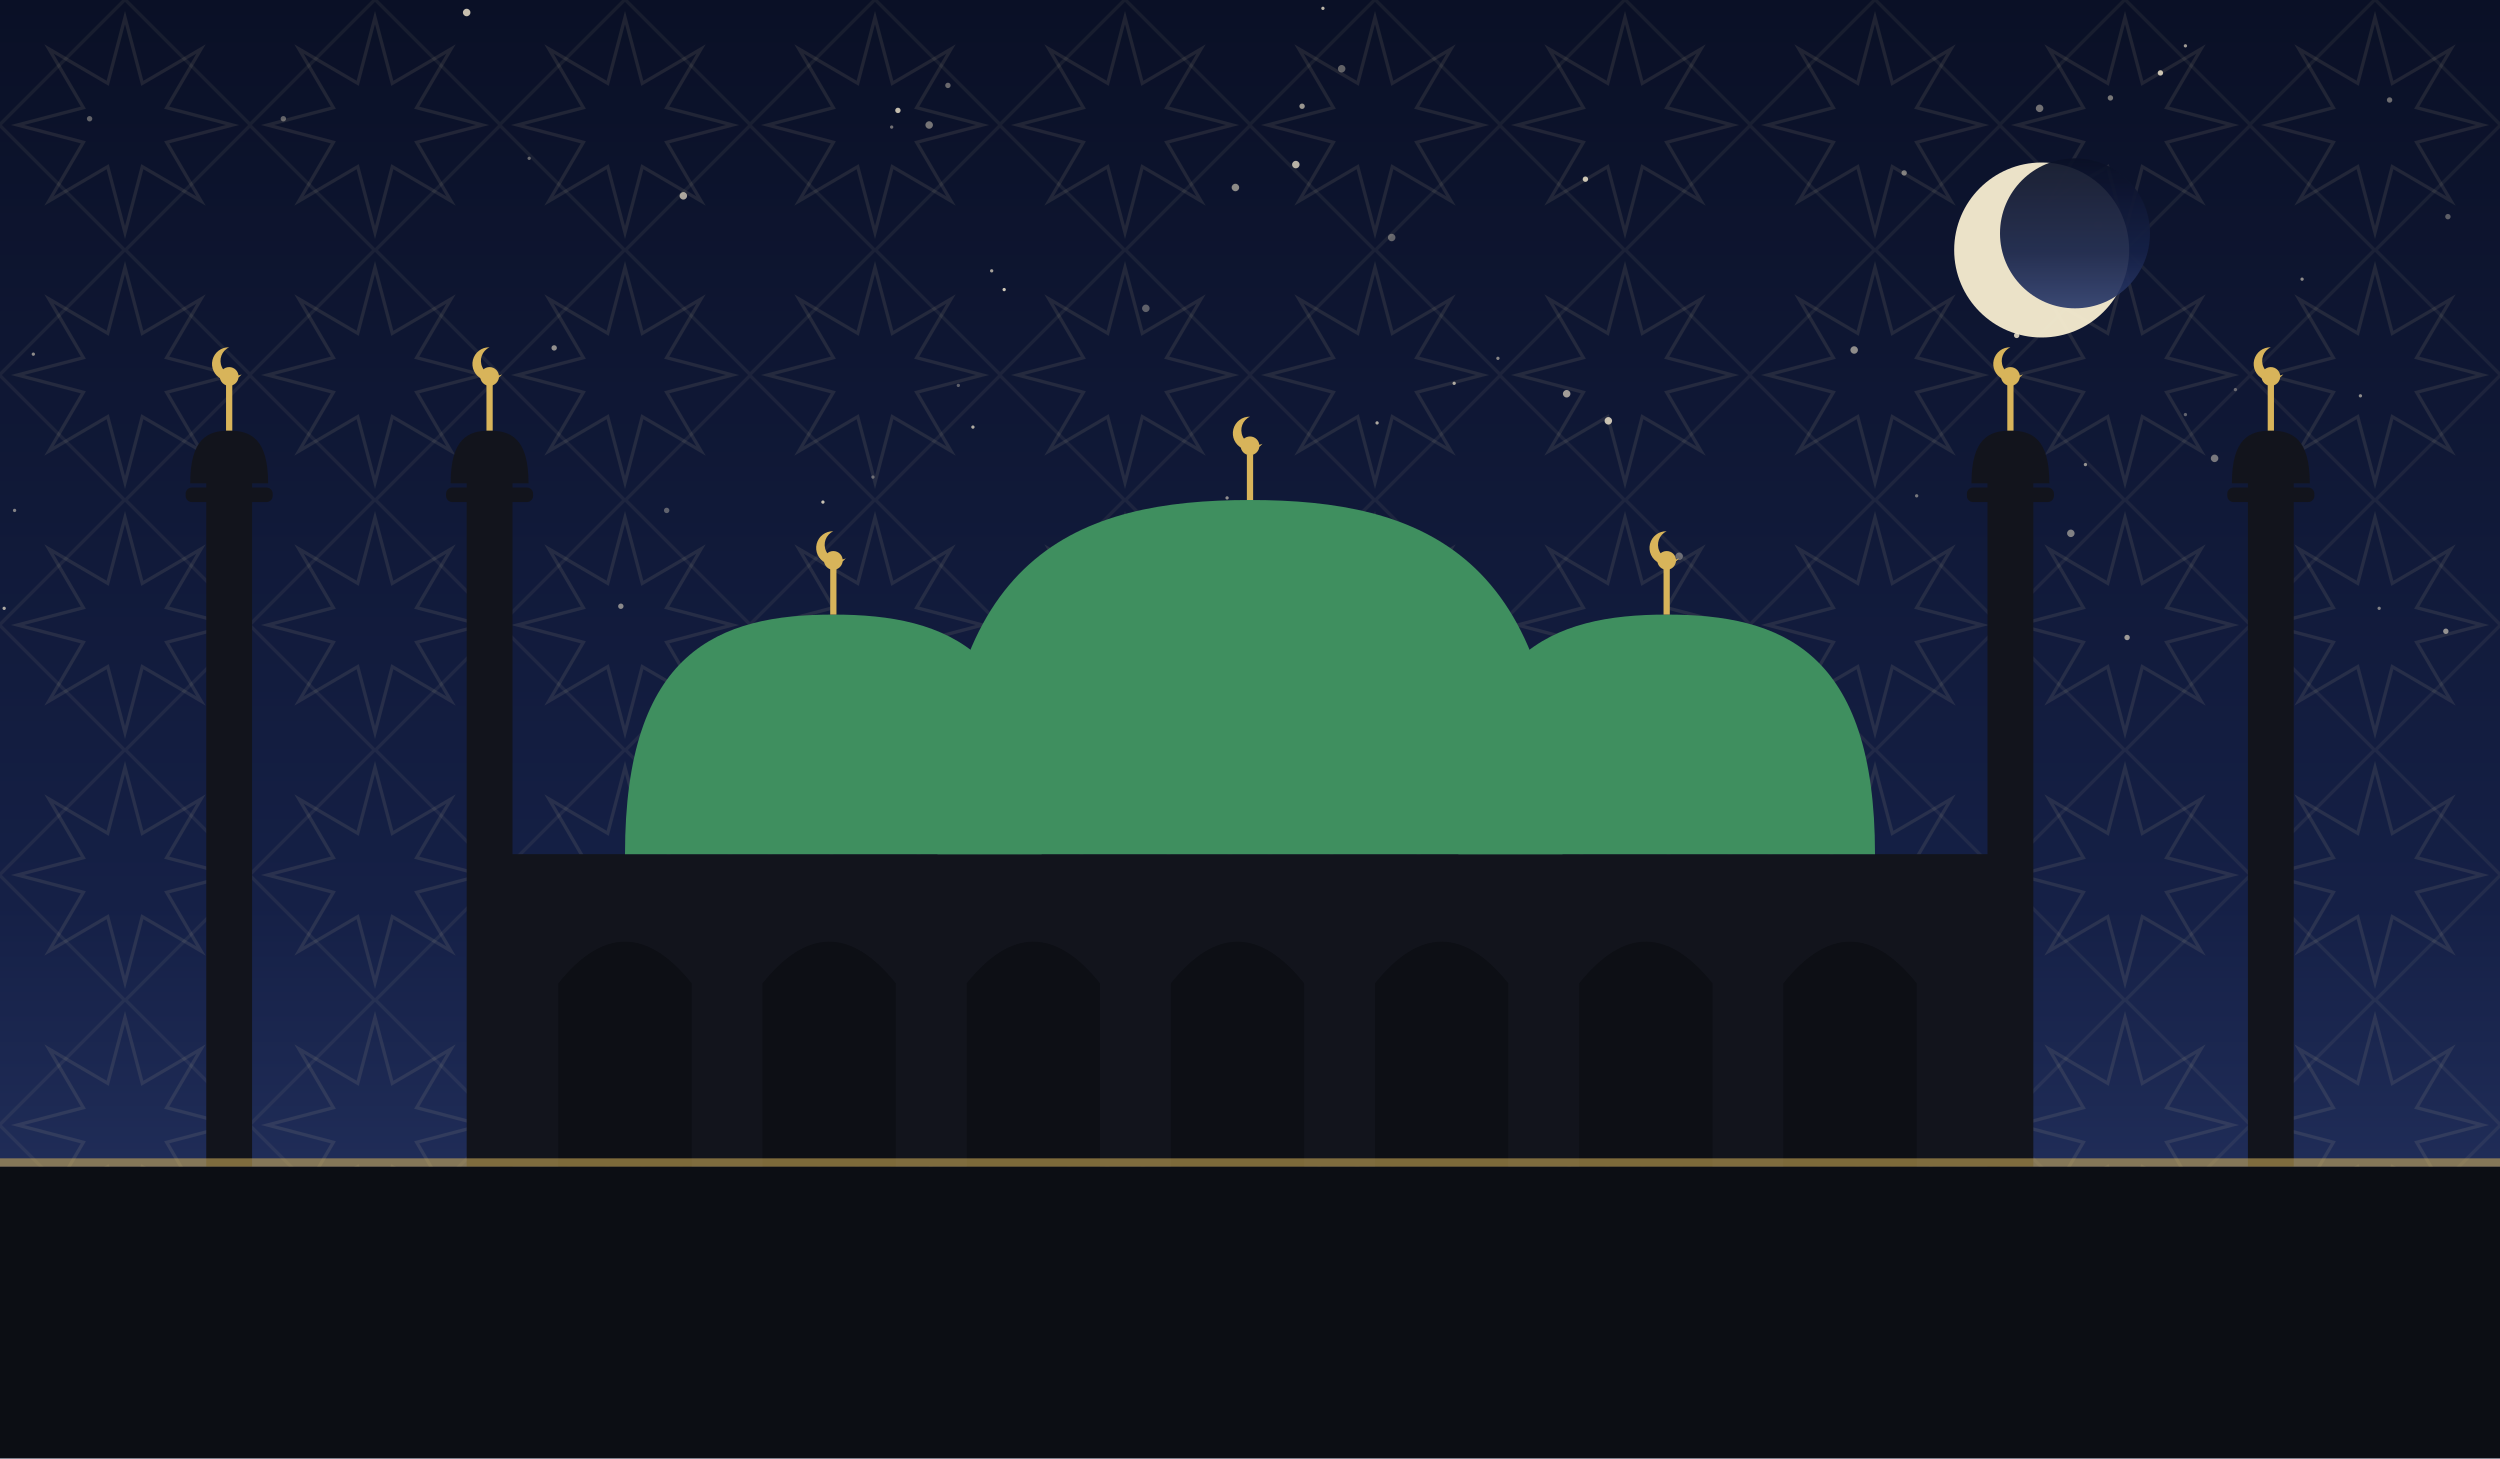
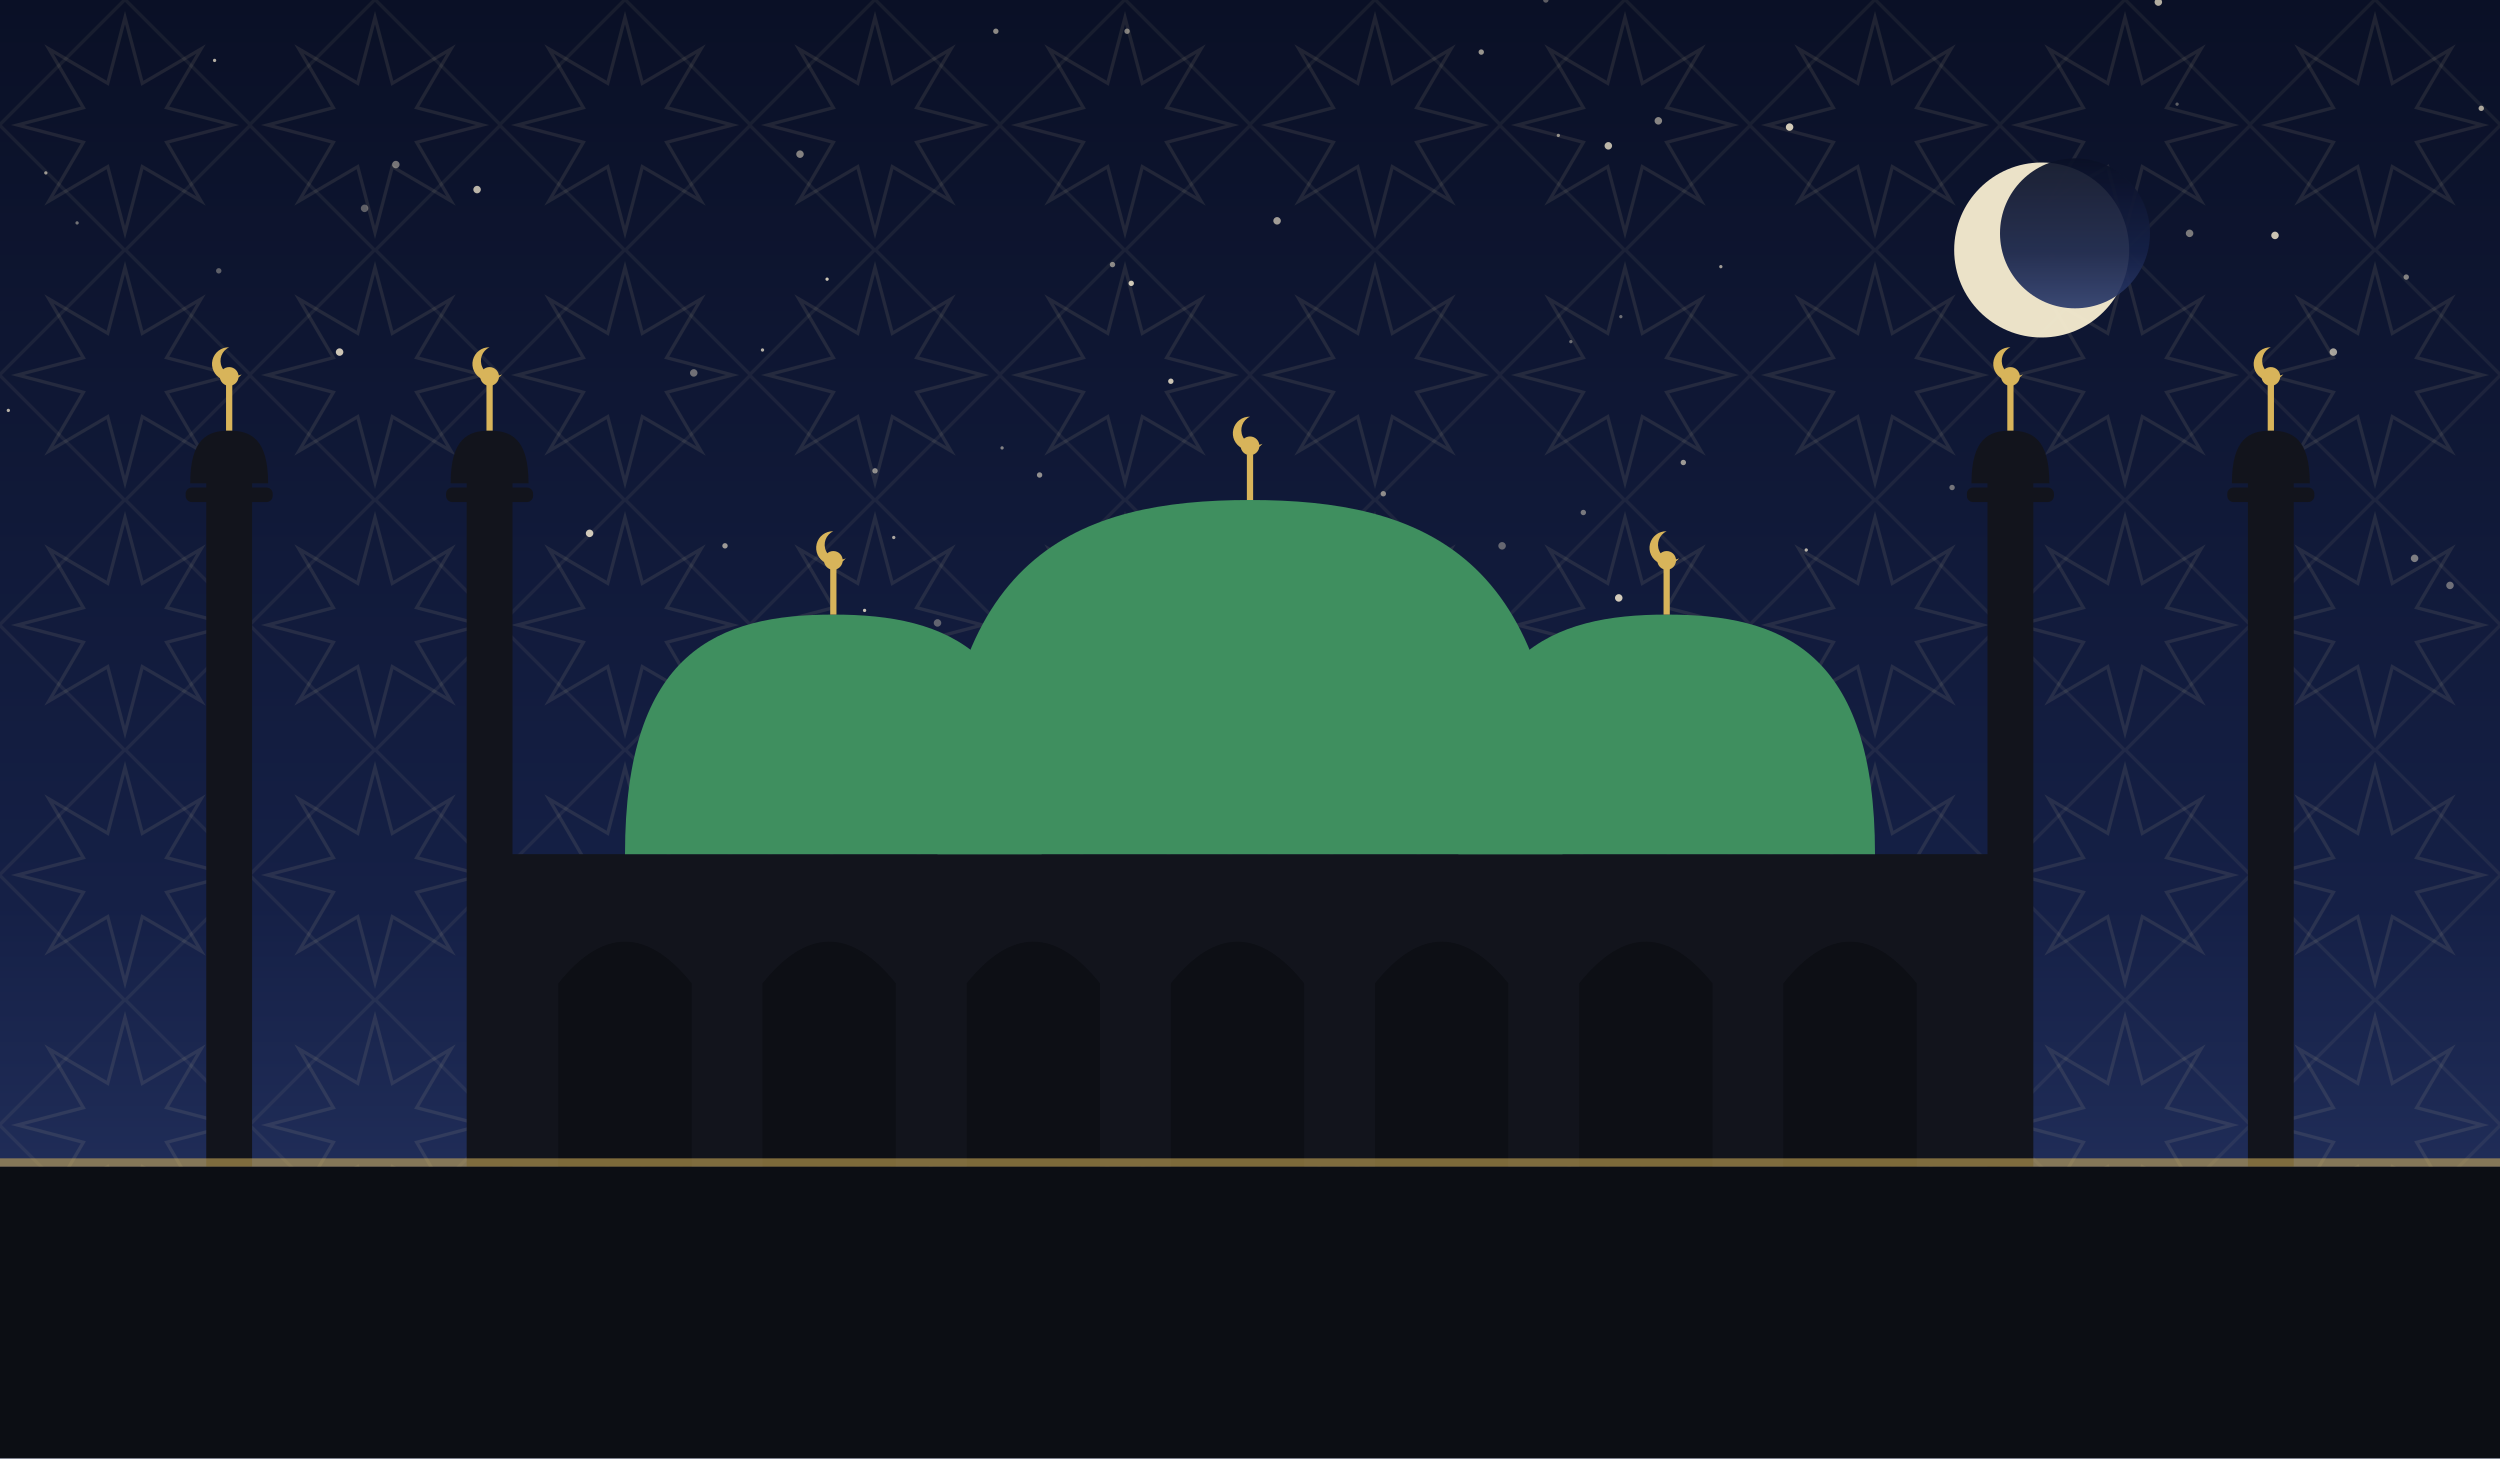
<svg xmlns="http://www.w3.org/2000/svg" viewBox="0 0 1200 700" role="img">
  <defs>
    <linearGradient id="sky" x1="0" y1="0" x2="0" y2="1">
      <stop offset="0" stop-color="#0a1026" />
      <stop offset="0.62" stop-color="#152046" />
      <stop offset="1" stop-color="#2b3a6b" />
    </linearGradient>
    <pattern id="g1" width="120" height="120" patternUnits="userSpaceOnUse">
      <polygon points="111.6,60.0 80.0,68.3 96.5,96.5 68.3,80.0 60.0,111.6 51.7,80.0 23.5,96.5 40.0,68.3 8.4,60.0 40.0,51.7 23.5,23.5 51.7,40.0 60.0,8.4 68.3,40.0 96.5,23.5 80.0,51.7" fill="none" stroke="#e8d9a8" stroke-width="1.6" opacity="0.1" />
      <rect x="17.4" y="17.4" width="85.2" height="85.2" fill="none" stroke="#e8d9a8" stroke-width="1.6" opacity="0.07" transform="rotate(45 60.0 60.0)" />
    </pattern>
  </defs>
  <rect width="1200" height="700" fill="url(#sky)" />
  <rect width="1200" height="700" fill="url(#g1)" />
-   <circle cx="589" cy="239" r="0.8" fill="#f7ecd2" opacity="0.56" />
-   <circle cx="1175" cy="104" r="1.3" fill="#f7ecd2" opacity="0.35" />
-   <circle cx="890" cy="168" r="1.8" fill="#f7ecd2" opacity="0.55" />
-   <circle cx="622" cy="79" r="1.8" fill="#f7ecd2" opacity="0.73" />
-   <circle cx="395" cy="241" r="0.8" fill="#f7ecd2" opacity="0.80" />
-   <circle cx="761" cy="86" r="1.3" fill="#f7ecd2" opacity="0.81" />
-   <circle cx="16" cy="170" r="0.8" fill="#f7ecd2" opacity="0.55" />
-   <circle cx="968" cy="161" r="1.3" fill="#f7ecd2" opacity="0.83" />
-   <circle cx="1001" cy="223" r="0.8" fill="#f7ecd2" opacity="0.58" />
-   <circle cx="1147" cy="48" r="1.3" fill="#f7ecd2" opacity="0.41" />
-   <circle cx="1142" cy="292" r="0.8" fill="#f7ecd2" opacity="0.49" />
-   <circle cx="914" cy="83" r="1.3" fill="#f7ecd2" opacity="0.47" />
-   <circle cx="7" cy="245" r="0.8" fill="#f7ecd2" opacity="0.50" />
-   <circle cx="1133" cy="190" r="0.8" fill="#f7ecd2" opacity="0.55" />
-   <circle cx="668" cy="114" r="1.8" fill="#f7ecd2" opacity="0.37" />
-   <circle cx="460" cy="185" r="0.8" fill="#f7ecd2" opacity="0.35" />
-   <circle cx="1013" cy="47" r="1.3" fill="#f7ecd2" opacity="0.46" />
-   <circle cx="719" cy="172" r="0.8" fill="#f7ecd2" opacity="0.53" />
-   <circle cx="994" cy="256" r="1.8" fill="#f7ecd2" opacity="0.49" />
-   <circle cx="806" cy="267" r="1.8" fill="#f7ecd2" opacity="0.37" />
-   <circle cx="419" cy="229" r="0.8" fill="#f7ecd2" opacity="0.36" />
-   <circle cx="1105" cy="134" r="0.8" fill="#f7ecd2" opacity="0.55" />
-   <circle cx="920" cy="238" r="0.8" fill="#f7ecd2" opacity="0.45" />
-   <circle cx="752" cy="189" r="1.8" fill="#f7ecd2" opacity="0.63" />
-   <circle cx="625" cy="51" r="1.3" fill="#f7ecd2" opacity="0.60" />
-   <circle cx="1091" cy="276" r="1.8" fill="#f7ecd2" opacity="0.51" />
-   <circle cx="446" cy="60" r="1.8" fill="#f7ecd2" opacity="0.45" />
-   <circle cx="298" cy="291" r="1.3" fill="#f7ecd2" opacity="0.53" />
-   <circle cx="431" cy="53" r="1.3" fill="#f7ecd2" opacity="0.78" />
-   <circle cx="677" cy="258" r="1.8" fill="#f7ecd2" opacity="0.51" />
-   <circle cx="772" cy="202" r="1.8" fill="#f7ecd2" opacity="0.79" />
-   <circle cx="644" cy="33" r="1.8" fill="#f7ecd2" opacity="0.37" />
-   <circle cx="1037" cy="35" r="1.3" fill="#f7ecd2" opacity="0.80" />
-   <circle cx="1063" cy="220" r="1.8" fill="#f7ecd2" opacity="0.45" />
-   <circle cx="698" cy="184" r="0.8" fill="#f7ecd2" opacity="0.67" />
-   <circle cx="590" cy="295" r="0.8" fill="#f7ecd2" opacity="0.35" />
-   <circle cx="43" cy="57" r="1.3" fill="#f7ecd2" opacity="0.36" />
-   <circle cx="1049" cy="22" r="0.8" fill="#f7ecd2" opacity="0.63" />
-   <circle cx="224" cy="6" r="1.8" fill="#f7ecd2" opacity="0.79" />
-   <circle cx="136" cy="57" r="1.3" fill="#f7ecd2" opacity="0.37" />
-   <circle cx="1049" cy="199" r="0.8" fill="#f7ecd2" opacity="0.36" />
-   <circle cx="635" cy="4" r="0.8" fill="#f7ecd2" opacity="0.75" />
-   <circle cx="550" cy="148" r="1.8" fill="#f7ecd2" opacity="0.35" />
-   <circle cx="482" cy="139" r="0.8" fill="#f7ecd2" opacity="0.83" />
-   <circle cx="455" cy="41" r="1.3" fill="#f7ecd2" opacity="0.40" />
-   <circle cx="1021" cy="306" r="1.3" fill="#f7ecd2" opacity="0.61" />
-   <circle cx="476" cy="130" r="0.8" fill="#f7ecd2" opacity="0.65" />
-   <circle cx="428" cy="61" r="0.8" fill="#f7ecd2" opacity="0.43" />
-   <circle cx="661" cy="203" r="0.8" fill="#f7ecd2" opacity="0.68" />
-   <circle cx="1007" cy="108" r="1.8" fill="#f7ecd2" opacity="0.41" />
-   <circle cx="2" cy="292" r="0.8" fill="#f7ecd2" opacity="0.69" />
-   <circle cx="1174" cy="303" r="1.3" fill="#f7ecd2" opacity="0.57" />
-   <circle cx="467" cy="205" r="0.8" fill="#f7ecd2" opacity="0.70" />
-   <circle cx="593" cy="90" r="1.8" fill="#f7ecd2" opacity="0.55" />
-   <circle cx="328" cy="94" r="1.8" fill="#f7ecd2" opacity="0.67" />
-   <circle cx="320" cy="245" r="1.3" fill="#f7ecd2" opacity="0.35" />
-   <circle cx="1073" cy="187" r="0.8" fill="#f7ecd2" opacity="0.36" />
-   <circle cx="979" cy="52" r="1.8" fill="#f7ecd2" opacity="0.43" />
-   <circle cx="254" cy="76" r="0.8" fill="#f7ecd2" opacity="0.39" />
-   <circle cx="266" cy="167" r="1.3" fill="#f7ecd2" opacity="0.57" />
+   <circle cx="777" cy="287" r="1.8" fill="#f7ecd2" opacity="0.84" />
+   <circle cx="499" cy="228" r="1.3" fill="#f7ecd2" opacity="0.57" />
+   <circle cx="742" cy="0" r="1.3" fill="#f7ecd2" opacity="0.35" />
+   <circle cx="618" cy="295" r="1.3" fill="#f7ecd2" opacity="0.45" />
+   <circle cx="103" cy="29" r="0.8" fill="#f7ecd2" opacity="0.72" />
+   <circle cx="1045" cy="50" r="0.8" fill="#f7ecd2" opacity="0.35" />
+   <circle cx="348" cy="262" r="1.3" fill="#f7ecd2" opacity="0.61" />
+   <circle cx="4" cy="197" r="0.8" fill="#f7ecd2" opacity="0.73" />
+   <circle cx="229" cy="91" r="1.8" fill="#f7ecd2" opacity="0.74" />
+   <circle cx="1191" cy="52" r="1.3" fill="#f7ecd2" opacity="0.67" />
+   <circle cx="754" cy="164" r="0.8" fill="#f7ecd2" opacity="0.41" />
+   <circle cx="190" cy="79" r="1.8" fill="#f7ecd2" opacity="0.45" />
+   <circle cx="1155" cy="133" r="1.3" fill="#f7ecd2" opacity="0.50" />
+   <circle cx="937" cy="234" r="1.3" fill="#f7ecd2" opacity="0.43" />
+   <circle cx="760" cy="246" r="1.3" fill="#f7ecd2" opacity="0.45" />
+   <circle cx="1176" cy="281" r="1.8" fill="#f7ecd2" opacity="0.41" />
+   <circle cx="481" cy="215" r="0.8" fill="#f7ecd2" opacity="0.50" />
+   <circle cx="283" cy="256" r="1.8" fill="#f7ecd2" opacity="0.83" />
+   <circle cx="366" cy="168" r="0.8" fill="#f7ecd2" opacity="0.73" />
+   <circle cx="562" cy="183" r="1.3" fill="#f7ecd2" opacity="0.81" />
+   <circle cx="607" cy="277" r="1.8" fill="#f7ecd2" opacity="0.74" />
+   <circle cx="429" cy="258" r="0.8" fill="#f7ecd2" opacity="0.67" />
+   <circle cx="772" cy="70" r="1.8" fill="#f7ecd2" opacity="0.75" />
+   <circle cx="748" cy="65" r="0.8" fill="#f7ecd2" opacity="0.55" />
+   <circle cx="333" cy="179" r="1.8" fill="#f7ecd2" opacity="0.42" />
+   <circle cx="175" cy="100" r="1.8" fill="#f7ecd2" opacity="0.35" />
+   <circle cx="778" cy="152" r="0.8" fill="#f7ecd2" opacity="0.41" />
+   <circle cx="534" cy="127" r="1.3" fill="#f7ecd2" opacity="0.53" />
+   <circle cx="859" cy="61" r="1.8" fill="#f7ecd2" opacity="0.84" />
+   <circle cx="721" cy="262" r="1.8" fill="#f7ecd2" opacity="0.37" />
+   <circle cx="384" cy="74" r="1.8" fill="#f7ecd2" opacity="0.51" />
+   <circle cx="1120" cy="169" r="1.8" fill="#f7ecd2" opacity="0.65" />
+   <circle cx="985" cy="123" r="1.3" fill="#f7ecd2" opacity="0.40" />
+   <circle cx="867" cy="264" r="0.8" fill="#f7ecd2" opacity="0.73" />
+   <circle cx="790" cy="316" r="1.8" fill="#f7ecd2" opacity="0.75" />
+   <circle cx="106" cy="251" r="0.8" fill="#f7ecd2" opacity="0.41" />
+   <circle cx="711" cy="25" r="1.3" fill="#f7ecd2" opacity="0.60" />
+   <circle cx="613" cy="106" r="1.8" fill="#f7ecd2" opacity="0.63" />
+   <circle cx="796" cy="58" r="1.8" fill="#f7ecd2" opacity="0.53" />
+   <circle cx="1092" cy="113" r="1.8" fill="#f7ecd2" opacity="0.81" />
+   <circle cx="37" cy="107" r="0.8" fill="#f7ecd2" opacity="0.44" />
+   <circle cx="1159" cy="268" r="1.8" fill="#f7ecd2" opacity="0.47" />
+   <circle cx="402" cy="320" r="1.8" fill="#f7ecd2" opacity="0.75" />
+   <circle cx="478" cy="15" r="1.3" fill="#f7ecd2" opacity="0.55" />
+   <circle cx="163" cy="169" r="1.8" fill="#f7ecd2" opacity="0.82" />
+   <circle cx="105" cy="130" r="1.3" fill="#f7ecd2" opacity="0.35" />
+   <circle cx="808" cy="222" r="1.3" fill="#f7ecd2" opacity="0.61" />
+   <circle cx="664" cy="237" r="1.3" fill="#f7ecd2" opacity="0.53" />
+   <circle cx="1089" cy="211" r="1.3" fill="#f7ecd2" opacity="0.64" />
+   <circle cx="1051" cy="112" r="1.8" fill="#f7ecd2" opacity="0.47" />
+   <circle cx="814" cy="304" r="1.8" fill="#f7ecd2" opacity="0.41" />
+   <circle cx="450" cy="299" r="1.8" fill="#f7ecd2" opacity="0.35" />
+   <circle cx="415" cy="293" r="0.8" fill="#f7ecd2" opacity="0.80" />
+   <circle cx="397" cy="134" r="0.8" fill="#f7ecd2" opacity="0.83" />
+   <circle cx="420" cy="226" r="1.3" fill="#f7ecd2" opacity="0.55" />
+   <circle cx="1036" cy="1" r="1.8" fill="#f7ecd2" opacity="0.71" />
+   <circle cx="541" cy="15" r="1.3" fill="#f7ecd2" opacity="0.50" />
+   <circle cx="543" cy="136" r="1.3" fill="#f7ecd2" opacity="0.83" />
+   <circle cx="826" cy="128" r="0.8" fill="#f7ecd2" opacity="0.63" />
+   <circle cx="22" cy="83" r="0.8" fill="#f7ecd2" opacity="0.61" />
  <circle cx="980" cy="120" r="42" fill="#f6ecd0" opacity="0.95" />
  <circle cx="996" cy="112" r="36" fill="url(#sky)" opacity="0.92" />
  <rect x="240" y="410" width="720" height="150" fill="#12141c" />
  <path d="M 268 560 L 268 472 Q 300 432 332 472 L 332 560 Z" fill="#0c0e14" opacity="0.9" />
  <path d="M 366 560 L 366 472 Q 398 432 430 472 L 430 560 Z" fill="#0c0e14" opacity="0.9" />
  <path d="M 464 560 L 464 472 Q 496 432 528 472 L 528 560 Z" fill="#0c0e14" opacity="0.9" />
  <path d="M 562 560 L 562 472 Q 594 432 626 472 L 626 560 Z" fill="#0c0e14" opacity="0.9" />
  <path d="M 660 560 L 660 472 Q 692 432 724 472 L 724 560 Z" fill="#0c0e14" opacity="0.9" />
  <path d="M 758 560 L 758 472 Q 790 432 822 472 L 822 560 Z" fill="#0c0e14" opacity="0.9" />
  <path d="M 856 560 L 856 472 Q 888 432 920 472 L 920 560 Z" fill="#0c0e14" opacity="0.9" />
  <path d="M 450 410 C 450 265.5, 517.5 240, 600 240 C 682.5 240, 750 265.5, 750 410 Z" fill="#3f8f5f" />
  <line x1="600" y1="240" x2="600" y2="218" stroke="#d8b45a" stroke-width="3" />
  <circle cx="600" cy="214" r="4.5" fill="#d8b45a" />
  <path d="M 600 200 a 8 8 0 1 0 6 13 a 6.4 6.4 0 1 1 -6 -13 Z" fill="#d8b45a" />
  <path d="M 300 410 C 300 312.25, 345.0 295, 400 295 C 455.0 295, 500 312.25, 500 410 Z" fill="#3f8f5f" />
  <line x1="400" y1="295" x2="400" y2="273" stroke="#d8b45a" stroke-width="3" />
  <circle cx="400" cy="269" r="4.5" fill="#d8b45a" />
  <path d="M 400 255 a 8 8 0 1 0 6 13 a 6.4 6.4 0 1 1 -6 -13 Z" fill="#d8b45a" />
  <path d="M 700 410 C 700 312.25, 745.0 295, 800 295 C 855.0 295, 900 312.25, 900 410 Z" fill="#3f8f5f" />
  <line x1="800" y1="295" x2="800" y2="273" stroke="#d8b45a" stroke-width="3" />
  <circle cx="800" cy="269" r="4.5" fill="#d8b45a" />
  <path d="M 800 255 a 8 8 0 1 0 6 13 a 6.4 6.4 0 1 1 -6 -13 Z" fill="#d8b45a" />
  <rect x="99.0" y="230" width="22" height="330" fill="#12141c" />
  <rect x="89.1" y="234" width="41.8" height="7" rx="3" fill="#12141c" />
  <path d="M 91.3 232 C 91.3 210.495, 99.715 206.7, 110 206.7 C 120.285 206.7, 128.7 210.495, 128.7 232 Z" fill="#12141c" />
  <line x1="110" y1="206.7" x2="110" y2="184.7" stroke="#d8b45a" stroke-width="3" />
  <circle cx="110" cy="180.7" r="4.5" fill="#d8b45a" />
  <path d="M 110 166.7 a 8 8 0 1 0 6 13 a 6.4 6.4 0 1 1 -6 -13 Z" fill="#d8b45a" />
  <rect x="224.0" y="230" width="22" height="330" fill="#12141c" />
  <rect x="214.1" y="234" width="41.8" height="7" rx="3" fill="#12141c" />
  <path d="M 216.3 232 C 216.3 210.495, 224.715 206.7, 235 206.7 C 245.285 206.7, 253.7 210.495, 253.7 232 Z" fill="#12141c" />
  <line x1="235" y1="206.7" x2="235" y2="184.7" stroke="#d8b45a" stroke-width="3" />
  <circle cx="235" cy="180.7" r="4.5" fill="#d8b45a" />
  <path d="M 235 166.7 a 8 8 0 1 0 6 13 a 6.4 6.4 0 1 1 -6 -13 Z" fill="#d8b45a" />
  <rect x="954.0" y="230" width="22" height="330" fill="#12141c" />
  <rect x="944.1" y="234" width="41.8" height="7" rx="3" fill="#12141c" />
  <path d="M 946.3 232 C 946.3 210.495, 954.715 206.7, 965 206.7 C 975.285 206.7, 983.7 210.495, 983.7 232 Z" fill="#12141c" />
  <line x1="965" y1="206.7" x2="965" y2="184.7" stroke="#d8b45a" stroke-width="3" />
  <circle cx="965" cy="180.7" r="4.5" fill="#d8b45a" />
  <path d="M 965 166.7 a 8 8 0 1 0 6 13 a 6.4 6.4 0 1 1 -6 -13 Z" fill="#d8b45a" />
  <rect x="1079.0" y="230" width="22" height="330" fill="#12141c" />
  <rect x="1069.1" y="234" width="41.8" height="7" rx="3" fill="#12141c" />
  <path d="M 1071.3 232 C 1071.3 210.495, 1079.715 206.7, 1090 206.7 C 1100.285 206.7, 1108.7 210.495, 1108.7 232 Z" fill="#12141c" />
  <line x1="1090" y1="206.7" x2="1090" y2="184.7" stroke="#d8b45a" stroke-width="3" />
  <circle cx="1090" cy="180.7" r="4.5" fill="#d8b45a" />
  <path d="M 1090 166.7 a 8 8 0 1 0 6 13 a 6.4 6.4 0 1 1 -6 -13 Z" fill="#d8b45a" />
  <rect x="0" y="560" width="1200" height="140" fill="#0c0e14" />
  <rect x="0" y="556" width="1200" height="4" fill="#d8b45a" opacity="0.55" />
</svg>
